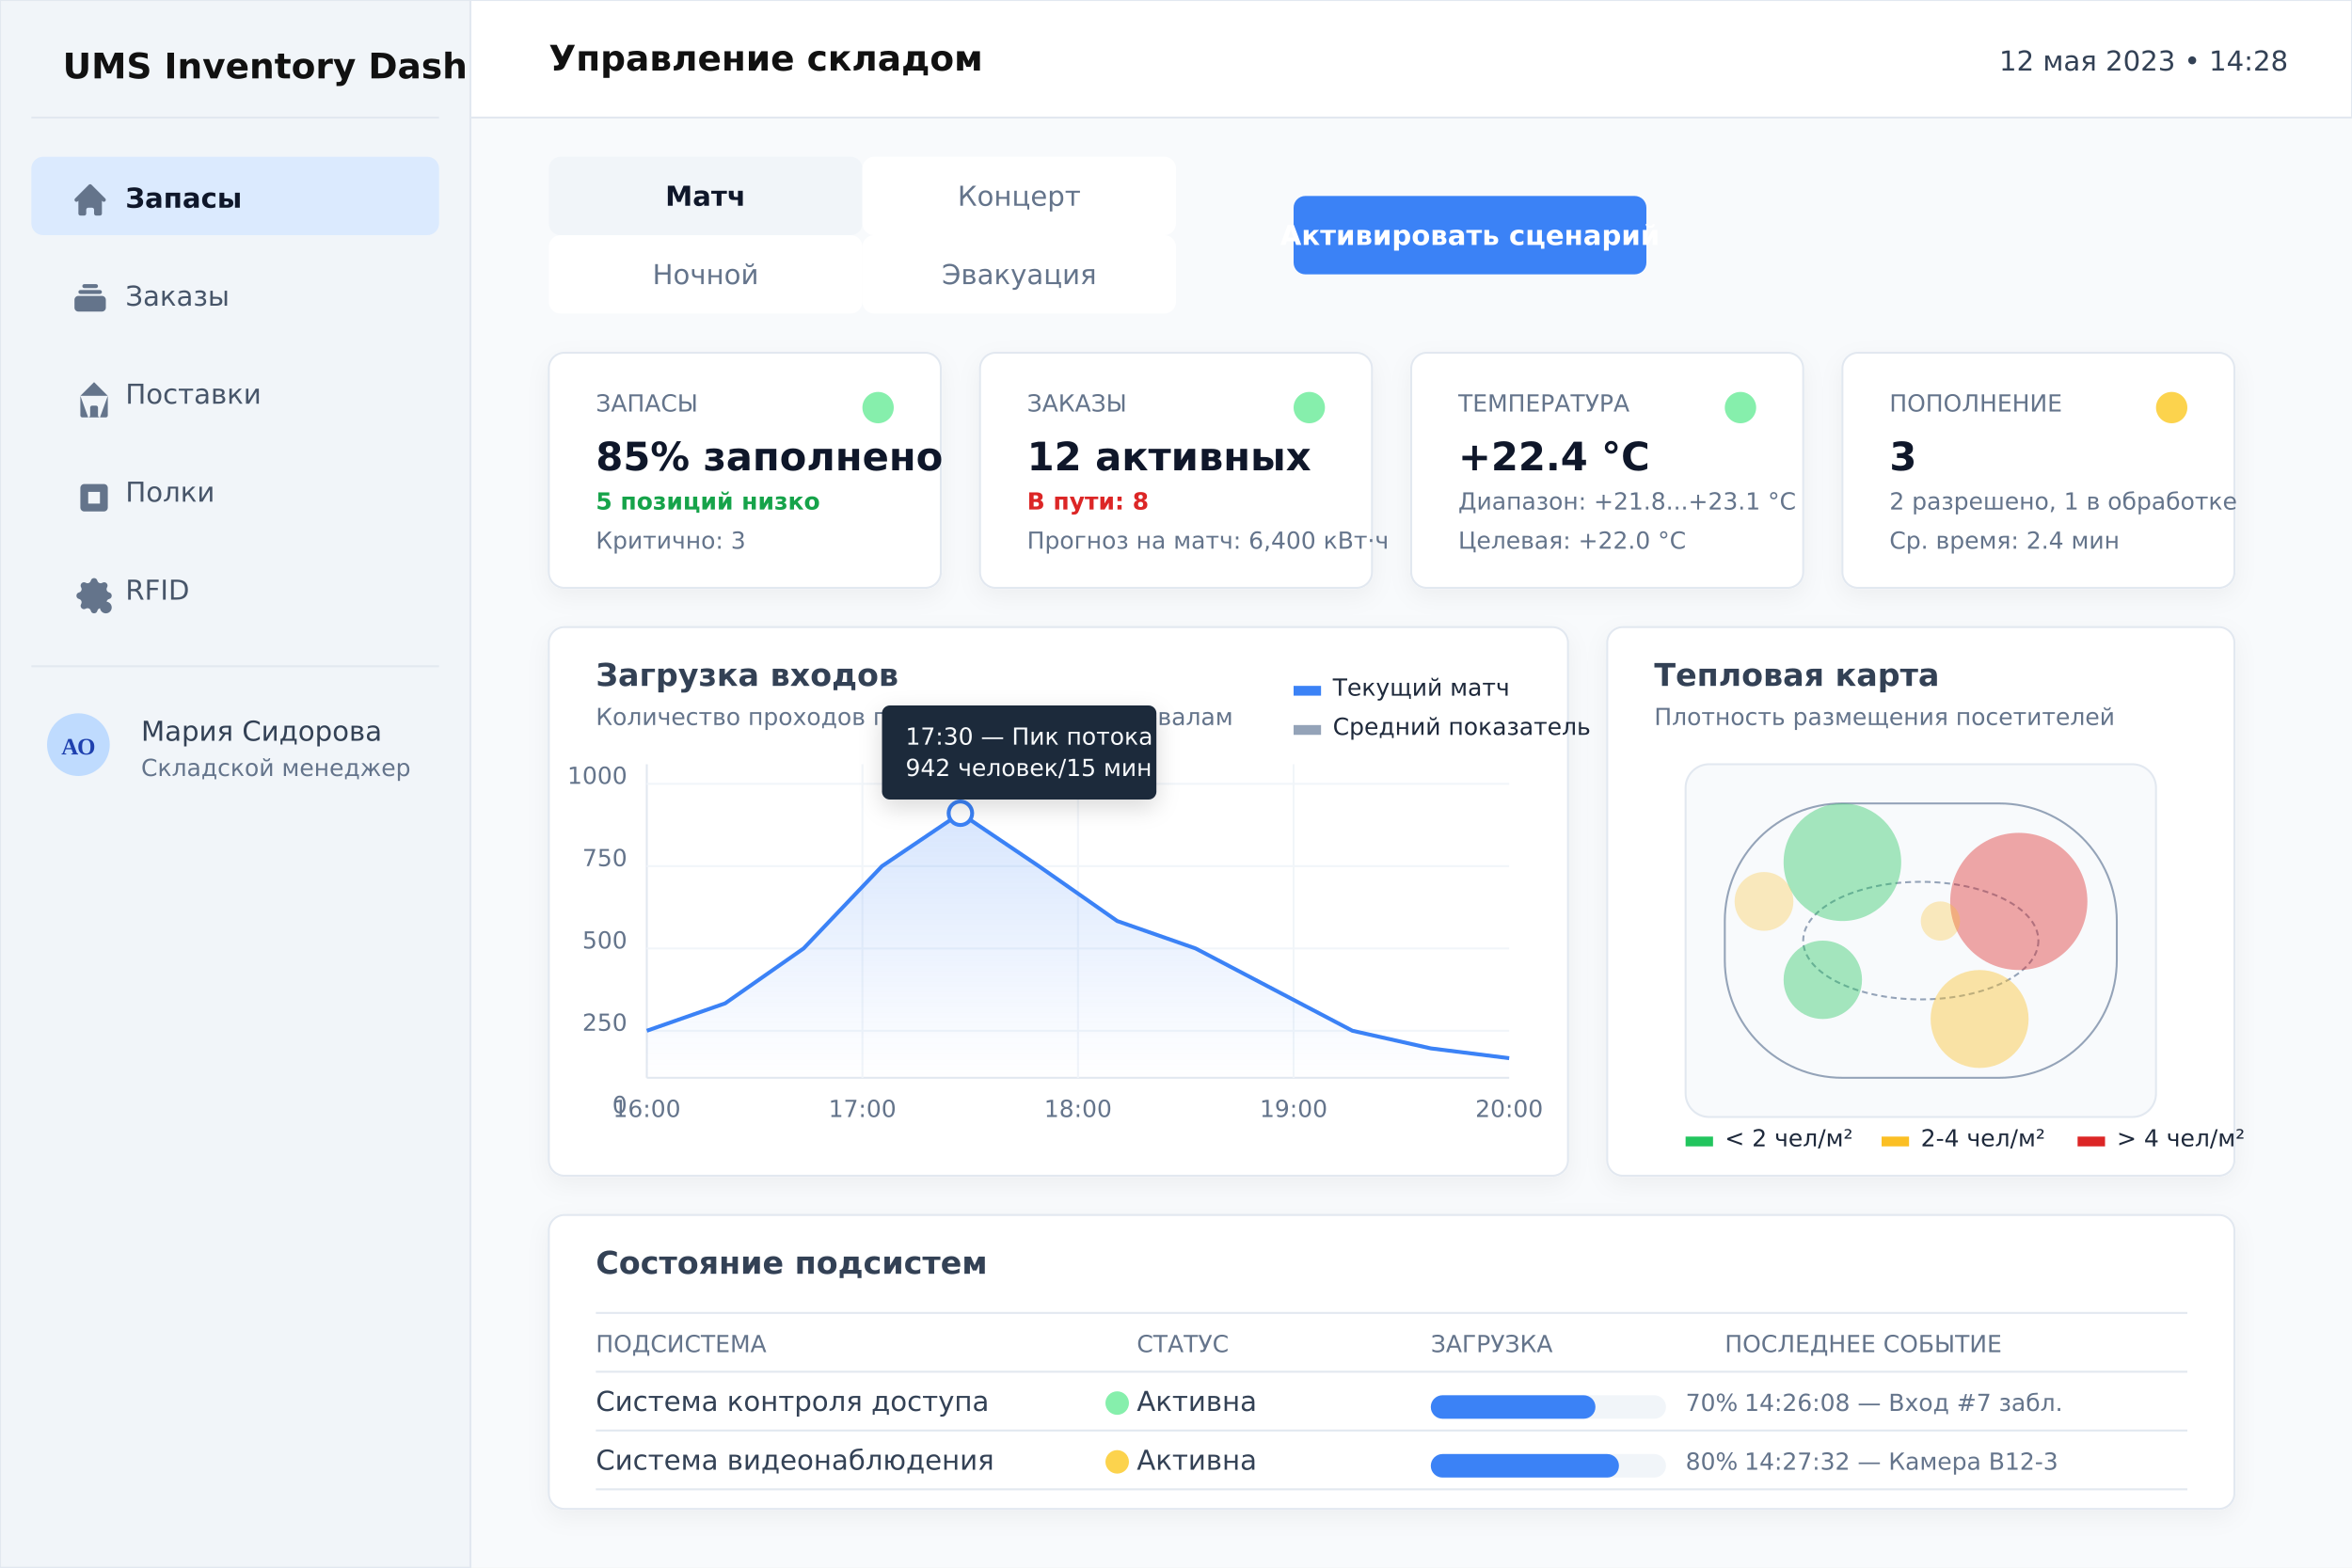
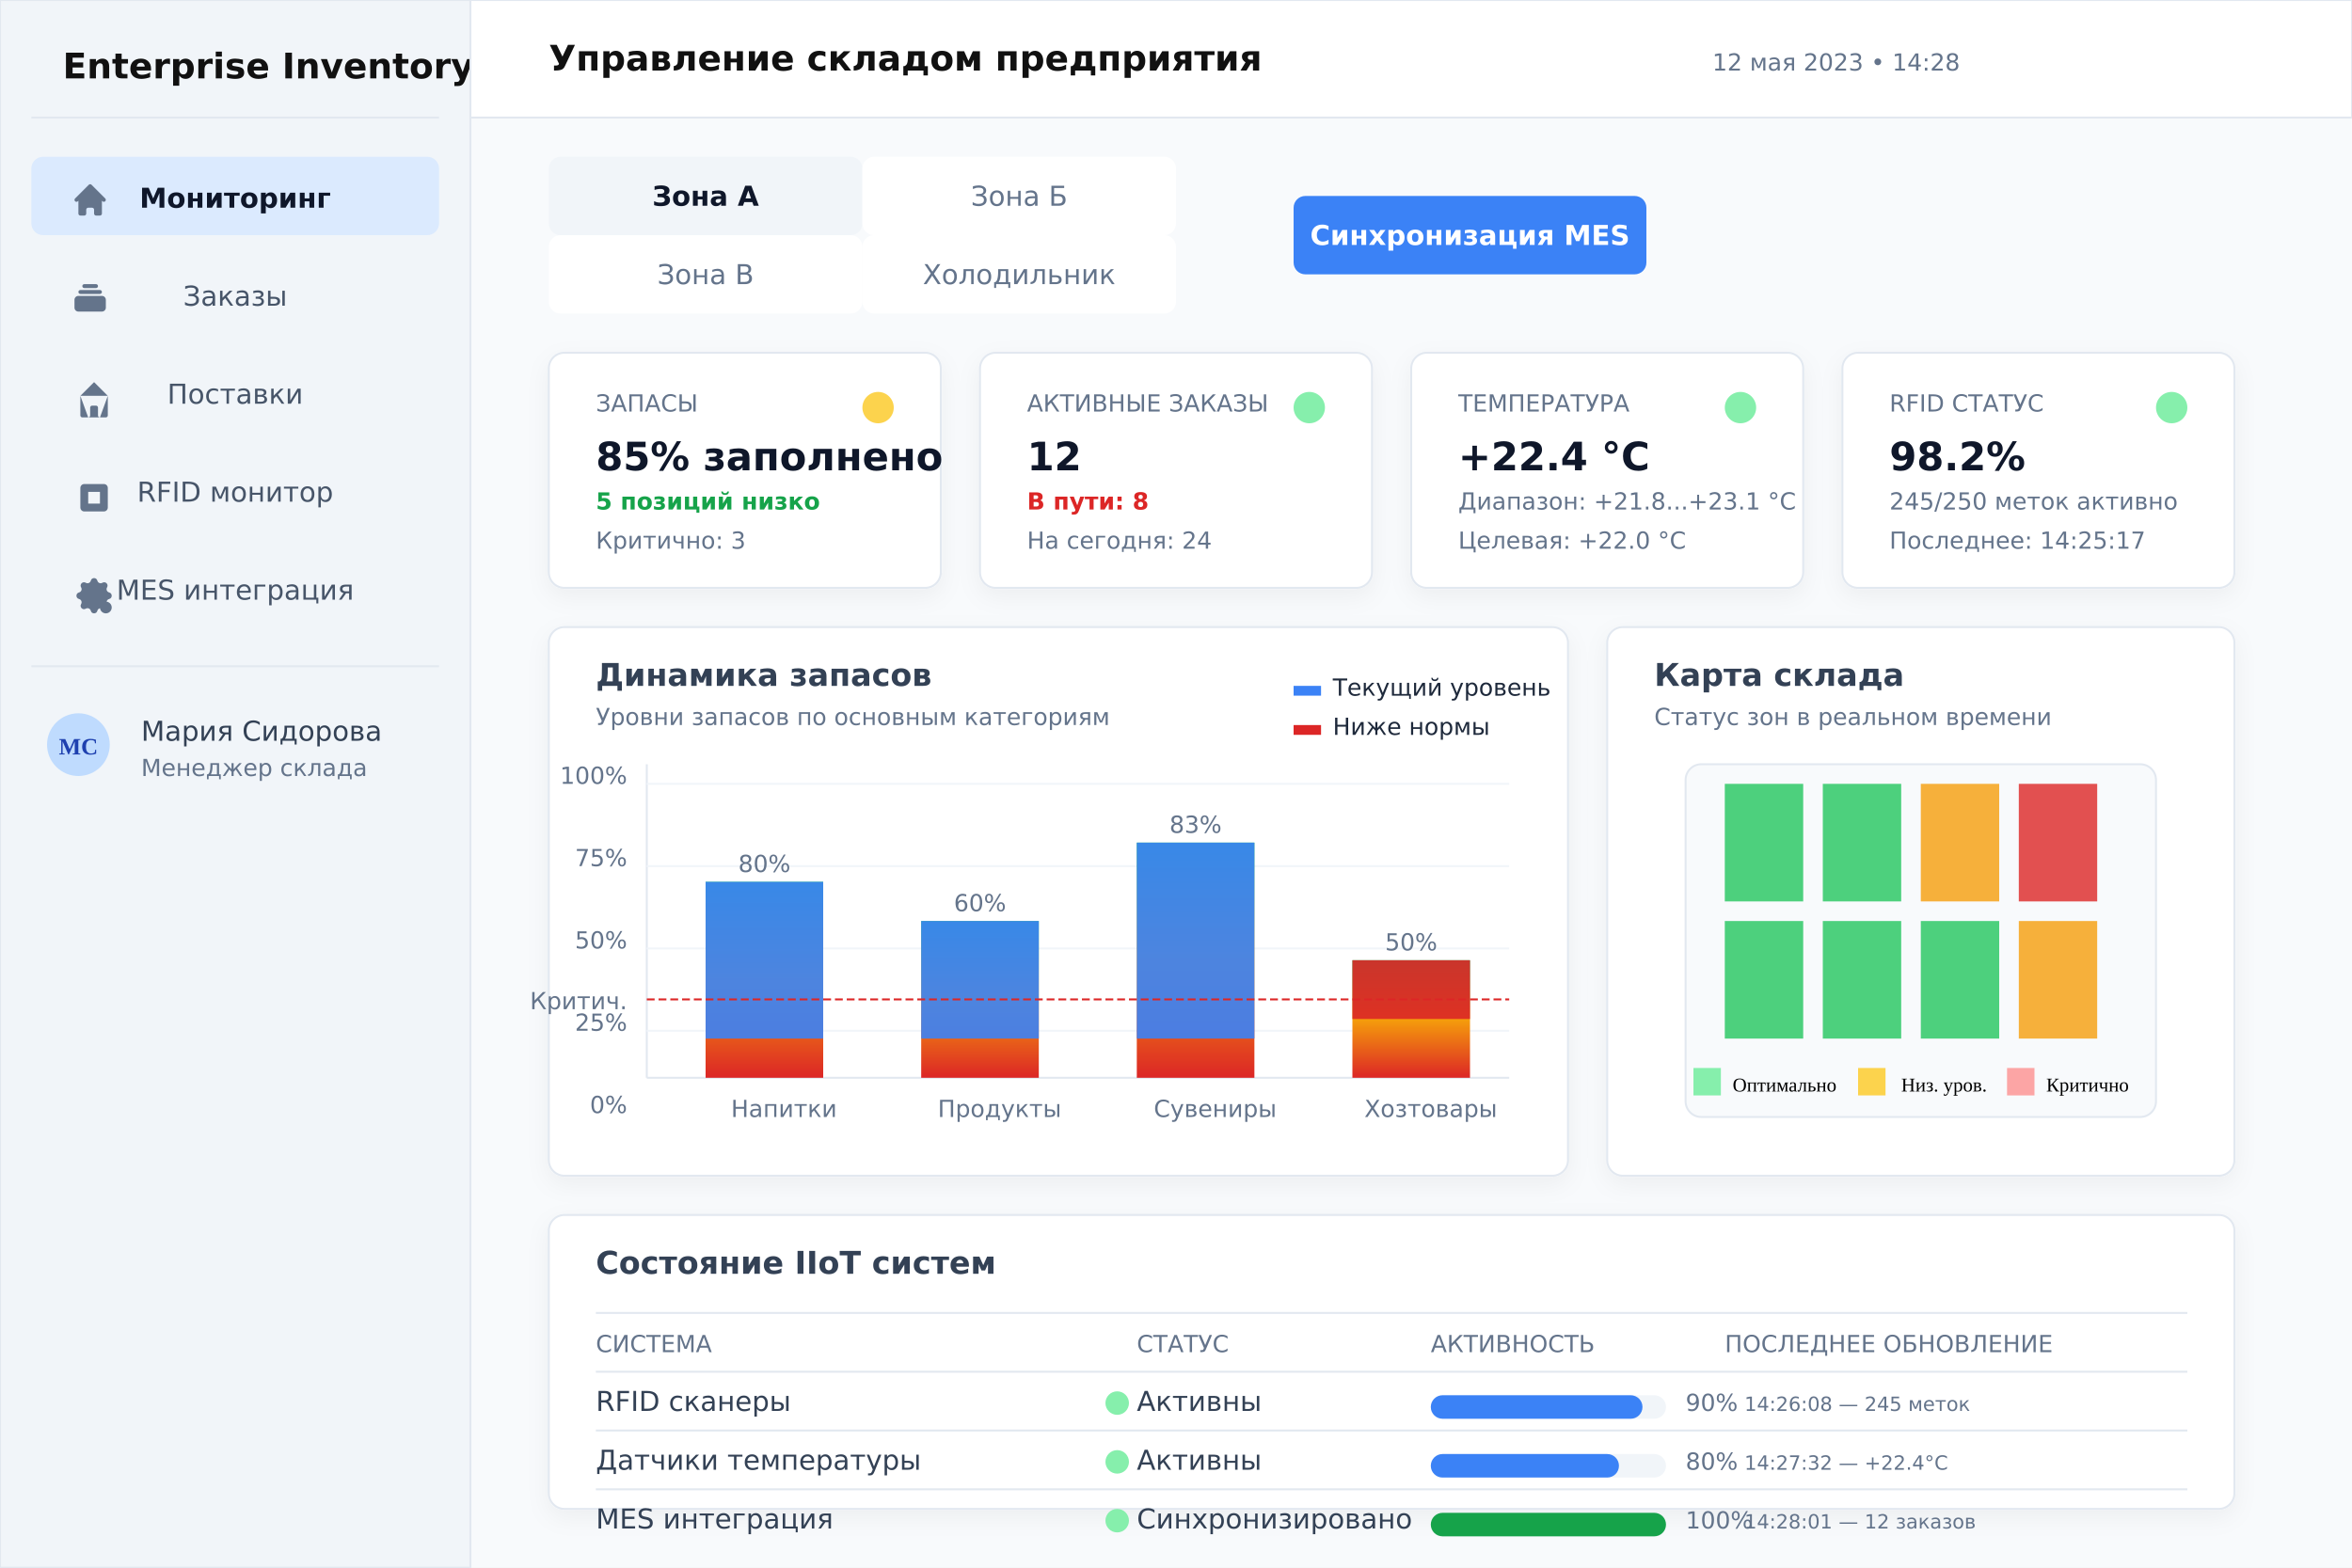
<svg xmlns="http://www.w3.org/2000/svg" width="1200" height="800" viewBox="0 0 1200 800">
  <defs>
    <style>
      .dashboard{fill:#f8fafc}
      .sidebar{fill:#f1f5f9;stroke:#e2e8f0;stroke-width:1}
      .topbar{fill:#fff;stroke:#e2e8f0;stroke-width:1}
      .card{fill:#fff;stroke:#e2e8f0;stroke-width:1;rx:8;ry:8;filter:drop-shadow(0px 4px 6px rgba(0,0,0,0.05))}
      .title{font:bold 18px "DejaVu Sans", Arial, sans-serif;fill:#111}
      .subtitle{font:bold 16px "DejaVu Sans", Arial, sans-serif;fill:#334155}
      .text{font:14px "DejaVu Sans", Arial, sans-serif;fill:#334155}
      .caption{font:12px "DejaVu Sans", Arial, sans-serif;fill:#64748b}
      .label{font:12px "DejaVu Sans", Arial, sans-serif;fill:#64748b}
      .value{font:bold 20px "DejaVu Sans", Arial, sans-serif;fill:#0f172a}
      .delta-up{font:bold 12px "DejaVu Sans", Arial, sans-serif;fill:#16a34a}
      .delta-down{font:bold 12px "DejaVu Sans", Arial, sans-serif;fill:#dc2626}
      .nav-item{font:14px "DejaVu Sans", Arial, sans-serif;fill:#475569}
      .nav-item-active{font:bold 14px "DejaVu Sans", Arial, sans-serif;fill:#0f172a}
      .btn{fill:#3b82f6;rx:6;ry:6}
      .btn-text{font:bold 14px "DejaVu Sans", Arial, sans-serif;fill:#fff;text-anchor:middle}
      .btn-outline{fill:#fff;stroke:#3b82f6;stroke-width:1.5;rx:6;ry:6}
      .btn-outline-text{font:bold 14px "DejaVu Sans", Arial, sans-serif;fill:#3b82f6;text-anchor:middle}
      .icon{fill:#64748b}
      .tab{fill:#fff;rx:6 6 0 0;ry:6 6 0 0}
      .tab-active{fill:#f1f5f9;rx:6 6 0 0;ry:6 6 0 0}
      .tab-text{font:14px "DejaVu Sans", Arial, sans-serif;fill:#64748b;text-anchor:middle}
      .tab-text-active{font:bold 14px "DejaVu Sans", Arial, sans-serif;fill:#0f172a;text-anchor:middle}
      .grid-line{stroke:#e2e8f0;stroke-width:1}
      .tooltip{fill:#1e293b;rx:4;ry:4;filter:drop-shadow(0px 4px 6px rgba(0,0,0,0.15))}
      .tooltip-text{font:12px "DejaVu Sans", Arial, sans-serif;fill:#f8fafc}
      .status-ok{fill:#86efac}
      .status-warning{fill:#fcd34d}
      .status-error{fill:#fca5a5}
      .chart-line{fill:none;stroke:#3b82f6;stroke-width:2}
      .chart-area{fill:url(#chart-gradient);opacity:0.2}
      .chart-dot{fill:#fff;stroke:#3b82f6;stroke-width:2}
      .legend-item{font:12px "DejaVu Sans", Arial, sans-serif;fill:#1e293b}
+       .shelf-optimal{fill:#22c55e;opacity:0.8}
+       .shelf-low{fill:#f59e0b;opacity:0.8}
+       .shelf-critical{fill:#dc2626;opacity:0.8}
+       .rfid-active{fill:#3b82f6;animation:pulse 2s infinite}
+       .tiny-text{font:10px "DejaVu Sans", Arial, sans-serif;fill:#64748b}
    </style>
    <linearGradient id="chart-gradient" x1="0%" y1="0%" x2="0%" y2="100%">
      <stop offset="0%" stop-color="#3b82f6" />
      <stop offset="100%" stop-color="#3b82f6" stop-opacity="0" />
    </linearGradient>
    <filter id="shadow" x="-20%" y="-20%" width="140%" height="140%">
      <feDropShadow dx="0" dy="2" stdDeviation="4" flood-color="#0f172a12" />
    </filter>
    <pattern id="grid-pattern" width="40" height="40" patternUnits="userSpaceOnUse">
      <rect width="40" height="40" fill="none" />
      <path d="M 40 0 L 0 0 0 40" fill="none" stroke="#e2e8f0" stroke-width="1" />
    </pattern>
-     <linearGradient id="energy-gradient" x1="0%" y1="0%" x2="0%" y2="100%">
+     <linearGradient id="inventory-gradient" x1="0%" y1="0%" x2="0%" y2="100%">
      <stop offset="0%" stop-color="#22c55e" />
-       <stop offset="25%" stop-color="#16a34a" />
-       <stop offset="50%" stop-color="#ca8a04" />
-       <stop offset="75%" stop-color="#ea580c" />
+       <stop offset="50%" stop-color="#f59e0b" />
      <stop offset="100%" stop-color="#dc2626" />
    </linearGradient>
  </defs>
  <rect width="1200" height="800" class="dashboard" />
  <rect x="0" y="0" width="240" height="800" class="sidebar" />
-   <text x="32" y="40" class="title">UMS Inventory Dashboard</text>
+   <text x="32" y="40" class="title">Enterprise Inventory</text>
  <line x1="16" y1="60" x2="224" y2="60" class="grid-line" />
  <g transform="translate(16, 80)">
    <rect width="208" height="40" rx="6" fill="#dbeafe" />
-     <text x="48" y="26" class="nav-item-active">Запасы</text>
+     <text x="104" y="26" class="nav-item-active" text-anchor="middle">Мониторинг</text>
    <path class="icon" transform="translate(20, 12)" fill="#3b82f6" d="M10.707 2.293a1 1 0 00-1.414 0l-7 7a1 1 0 001.414 1.414L4 10.414V17a1 1 0 001 1h2a1 1 0 001-1v-2a1 1 0 011-1h2a1 1 0 011 1v2a1 1 0 001 1h2a1 1 0 001-1v-6.586l.293.293a1 1 0 001.414-1.414l-7-7z" />
  </g>
  <g transform="translate(16, 130)">
    <rect width="208" height="40" rx="6" fill="transparent" />
-     <text x="48" y="26" class="nav-item">Заказы</text>
+     <text x="104" y="26" class="nav-item" text-anchor="middle">Заказы</text>
    <path class="icon" transform="translate(20, 12)" d="M7 3a1 1 0 000 2h6a1 1 0 100-2H7zM4 7a1 1 0 011-1h10a1 1 0 110 2H5a1 1 0 01-1-1zM2 11a2 2 0 012-2h12a2 2 0 012 2v4a2 2 0 01-2 2H4a2 2 0 01-2-2v-4z" />
  </g>
  <g transform="translate(16, 180)">
    <rect width="208" height="40" rx="6" fill="transparent" />
-     <text x="48" y="26" class="nav-item">Поставки</text>
+     <text x="104" y="26" class="nav-item" text-anchor="middle">Поставки</text>
    <path class="icon" transform="translate(20, 12)" d="M3 12l2-2m0 0l7-7 7 7M5 10v10a1 1 0 001 1h3m10-11l2 2m-2-2v10a1 1 0 01-1 1h-3m-6 0a1 1 0 001-1v-4a1 1 0 011-1h2a1 1 0 011 1v4a1 1 0 001 1m-6 0h6" />
  </g>
  <g transform="translate(16, 230)">
    <rect width="208" height="40" rx="6" fill="transparent" />
-     <text x="48" y="26" class="nav-item">Полки</text>
+     <text x="104" y="26" class="nav-item" text-anchor="middle">RFID монитор</text>
    <path class="icon" transform="translate(20, 12)" d="M9 3v2m6-2v2M9 19v2m6-2v2M5 9H3m2 6H3m18-6h-2m2 6h-2M7 19h10a2 2 0 002-2V7a2 2 0 00-2-2H7a2 2 0 00-2 2v10a2 2 0 002 2zM9 9h6v6H9V9z" />
  </g>
  <g transform="translate(16, 280)">
    <rect width="208" height="40" rx="6" fill="transparent" />
-     <text x="48" y="26" class="nav-item">RFID</text>
+     <text x="104" y="26" class="nav-item" text-anchor="middle">MES интеграция</text>
    <path class="icon" transform="translate(20, 12)" d="M10.325 4.317c.426-1.756 2.924-1.756 3.35 0a1.724 1.724 0 002.573 1.066c1.543-.94 3.31.826 2.37 2.37a1.724 1.724 0 001.065 2.572c1.756.426 1.756 2.924 0 3.35a1.724 1.724 0 00-1.066 2.573c.94 1.543-.826 3.31-2.37 2.37a1.724 1.724 0 00-2.572 1.065c-.426 1.756-2.924 1.756-3.35 0a1.724 1.724 0 00-2.573-1.066c-1.543.94-3.31-.826-2.37-2.37a1.724 1.724 0 00-1.065-2.572c-1.756-.426-1.756-2.924 0-3.35a1.724 1.724 0 001.066-2.573c-.94-1.543.826-3.31 2.37-2.37.996.608 2.296.07 2.572-1.065z" />
    <path class="icon" transform="translate(26, 18)" d="M15 12a3 3 0 11-6 0 3 3 0 016 0z" />
  </g>
  <line x1="16" y1="340" x2="224" y2="340" class="grid-line" />
  <g transform="translate(16, 360)">
    <circle cx="24" cy="20" r="16" fill="#bfdbfe" />
-     <text x="24" y="25" text-anchor="middle" font-weight="bold" fill="#1e40af">АО</text>
+     <text x="24" y="25" text-anchor="middle" font-weight="bold" fill="#1e40af">МС</text>
    <text x="56" y="18" class="text">Мария Сидорова</text>
-     <text x="56" y="36" class="caption">Складской менеджер</text>
+     <text x="56" y="36" class="caption">Менеджер склада</text>
  </g>
  <rect x="240" y="0" width="960" height="60" class="topbar" />
-   <text x="280" y="36" class="title">Управление складом</text>
-   <text x="1020" y="36" class="text">12 мая 2023 • 14:28</text>
+   <text x="280" y="36" class="title">Управление складом предприятия</text>
+   <text x="1000" y="36" class="caption" text-anchor="end">12 мая 2023 • 14:28</text>
  <g transform="translate(280, 80)">
    <rect width="160" height="40" rx="6" class="tab-active" />
-     <text x="80" y="25" class="tab-text-active">Матч</text>
+     <text x="80" y="25" class="tab-text-active">Зона А</text>
  </g>
  <g transform="translate(440, 80)">
    <rect width="160" height="40" rx="6" class="tab" />
-     <text x="80" y="25" class="tab-text">Концерт</text>
+     <text x="80" y="25" class="tab-text">Зона Б</text>
  </g>
  <g transform="translate(280, 120)">
    <rect width="160" height="40" rx="6" class="tab" />
-     <text x="80" y="25" class="tab-text">Ночной</text>
+     <text x="80" y="25" class="tab-text">Зона В</text>
  </g>
  <g transform="translate(440, 120)">
    <rect width="160" height="40" rx="6" class="tab" />
-     <text x="80" y="25" class="tab-text">Эвакуация</text>
+     <text x="80" y="25" class="tab-text">Холодильник</text>
  </g>
  <rect x="660" y="100" width="180" height="40" class="btn" />
-   <text x="750" y="125" class="btn-text">Активировать сценарий</text>
+   <text x="750" y="125" class="btn-text">Синхронизация MES</text>
  <g transform="translate(280, 180)">
    <rect width="200" height="120" class="card" />
    <text x="24" y="30" class="label">ЗАПАСЫ</text>
    <text x="24" y="60" class="value">85% заполнено</text>
    <text x="24" y="80" class="delta-up">5 позиций низко</text>
    <text x="24" y="100" class="caption">Критично: 3</text>
-     <rect x="160" y="20" width="16" height="16" rx="8" class="status-ok" />
+     <rect x="160" y="20" width="16" height="16" rx="8" class="status-warning" />
  </g>
  <g transform="translate(500, 180)">
    <rect width="200" height="120" class="card" />
-     <text x="24" y="30" class="label">ЗАКАЗЫ</text>
-     <text x="24" y="60" class="value">12 активных</text>
+     <text x="24" y="30" class="label">АКТИВНЫЕ ЗАКАЗЫ</text>
+     <text x="24" y="60" class="value">12</text>
    <text x="24" y="80" class="delta-down">В пути: 8</text>
-     <text x="24" y="100" class="caption">Прогноз на матч: 6,400 кВт·ч</text>
+     <text x="24" y="100" class="caption">На сегодня: 24</text>
    <rect x="160" y="20" width="16" height="16" rx="8" class="status-ok" />
  </g>
  <g transform="translate(720, 180)">
    <rect width="200" height="120" class="card" />
    <text x="24" y="30" class="label">ТЕМПЕРАТУРА</text>
    <text x="24" y="60" class="value">+22.4 °C</text>
    <text x="24" y="80" class="caption">Диапазон: +21.8...+23.1 °C</text>
    <text x="24" y="100" class="caption">Целевая: +22.0 °C</text>
    <rect x="160" y="20" width="16" height="16" rx="8" class="status-ok" />
  </g>
  <g transform="translate(940, 180)">
    <rect width="200" height="120" class="card" />
-     <text x="24" y="30" class="label">ПОПОЛНЕНИЕ</text>
-     <text x="24" y="60" class="value">3</text>
-     <text x="24" y="80" class="caption">2 разрешено, 1 в обработке</text>
-     <text x="24" y="100" class="caption">Ср. время: 2.4 мин</text>
-     <rect x="160" y="20" width="16" height="16" rx="8" class="status-warning" />
+     <text x="24" y="30" class="label">RFID СТАТУС</text>
+     <text x="24" y="60" class="value">98.2%</text>
+     <text x="24" y="80" class="caption">245/250 меток активно</text>
+     <text x="24" y="100" class="caption">Последнее: 14:25:17</text>
+     <rect x="160" y="20" width="16" height="16" rx="8" class="status-ok" />
  </g>
  <g transform="translate(280, 320)">
    <rect width="520" height="280" class="card" />
-     <text x="24" y="30" class="subtitle">Загрузка входов</text>
-     <text x="24" y="50" class="caption">Количество проходов по 15-минутным интервалам</text>
+     <text x="24" y="30" class="subtitle">Динамика запасов</text>
+     <text x="24" y="50" class="caption">Уровни запасов по основным категориям</text>
    <line x1="50" y1="70" x2="50" y2="230" class="grid-line" />
    <line x1="50" y1="230" x2="490" y2="230" class="grid-line" />
-     <text x="40" y="80" class="caption" text-anchor="end">1000</text>
-     <text x="40" y="122" class="caption" text-anchor="end">750</text>
-     <text x="40" y="164" class="caption" text-anchor="end">500</text>
-     <text x="40" y="206" class="caption" text-anchor="end">250</text>
-     <text x="40" y="248" class="caption" text-anchor="end">0</text>
-     <text x="50" y="250" class="caption" text-anchor="middle">16:00</text>
-     <text x="160" y="250" class="caption" text-anchor="middle">17:00</text>
-     <text x="270" y="250" class="caption" text-anchor="middle">18:00</text>
-     <text x="380" y="250" class="caption" text-anchor="middle">19:00</text>
-     <text x="490" y="250" class="caption" text-anchor="middle">20:00</text>
+     <text x="40" y="80" class="caption" text-anchor="end">100%</text>
+     <text x="40" y="122" class="caption" text-anchor="end">75%</text>
+     <text x="40" y="164" class="caption" text-anchor="end">50%</text>
+     <text x="40" y="206" class="caption" text-anchor="end">25%</text>
+     <text x="40" y="248" class="caption" text-anchor="end">0%</text>
+     <text x="120" y="250" class="caption" text-anchor="middle">Напитки</text>
+     <text x="230" y="250" class="caption" text-anchor="middle">Продукты</text>
+     <text x="340" y="250" class="caption" text-anchor="middle">Сувениры</text>
+     <text x="450" y="250" class="caption" text-anchor="middle">Хозтовары</text>
    <line x1="50" y1="80" x2="490" y2="80" stroke="#f1f5f9" stroke-width="1" />
    <line x1="50" y1="122" x2="490" y2="122" stroke="#f1f5f9" stroke-width="1" />
    <line x1="50" y1="164" x2="490" y2="164" stroke="#f1f5f9" stroke-width="1" />
    <line x1="50" y1="206" x2="490" y2="206" stroke="#f1f5f9" stroke-width="1" />
-     <line x1="160" y1="70" x2="160" y2="230" stroke="#f1f5f9" stroke-width="1" />
-     <line x1="270" y1="70" x2="270" y2="230" stroke="#f1f5f9" stroke-width="1" />
-     <line x1="380" y1="70" x2="380" y2="230" stroke="#f1f5f9" stroke-width="1" />
-     <path class="chart-line" d="M50,206 L90,192 L130,164 L170,122 L210,95 L250,122 L290,150 L330,164 L370,185 L410,206 L450,215 L490,220" />
-     <path class="chart-area" d="M50,206 L90,192 L130,164 L170,122 L210,95 L250,122 L290,150 L330,164 L370,185 L410,206 L450,215 L490,220 L490,230 L50,230 Z" />
-     <circle cx="210" cy="95" r="6" class="chart-dot" />
-     <g transform="translate(170, 40)">
-       <rect width="140" height="48" class="tooltip" />
-       <text x="12" y="20" class="tooltip-text">17:30 — Пик потока</text>
-       <text x="12" y="36" class="tooltip-text">942 человек/15 мин</text>
-     </g>
+     <rect x="80" y="130" width="60" height="100" fill="url(#inventory-gradient)" />
+     <rect x="80" y="130" width="60" height="80" fill="#3b82f6" opacity="0.9" />
+     <text x="110" y="125" class="caption" text-anchor="middle">80%</text>
+     <rect x="190" y="150" width="60" height="80" fill="url(#inventory-gradient)" />
+     <rect x="190" y="150" width="60" height="60" fill="#3b82f6" opacity="0.9" />
+     <text x="220" y="145" class="caption" text-anchor="middle">60%</text>
+     <rect x="300" y="110" width="60" height="120" fill="url(#inventory-gradient)" />
+     <rect x="300" y="110" width="60" height="100" fill="#3b82f6" opacity="0.9" />
+     <text x="330" y="105" class="caption" text-anchor="middle">83%</text>
+     <rect x="410" y="170" width="60" height="60" fill="url(#inventory-gradient)" />
+     <rect x="410" y="170" width="60" height="30" fill="#dc2626" opacity="0.9" />
+     <text x="440" y="165" class="caption" text-anchor="middle">50%</text>
+     <line x1="50" y1="190" x2="490" y2="190" stroke="#dc2626" stroke-width="1" stroke-dasharray="4,2" />
+     <text x="40" y="195" class="caption" text-anchor="end" fill="#dc2626">Критич.</text>
    <rect x="380" y="30" width="14" height="5" fill="#3b82f6" />
-     <text x="400" y="35" class="legend-item">Текущий матч</text>
-     <rect x="380" y="50" width="14" height="5" fill="#94a3b8" />
-     <text x="400" y="55" class="legend-item">Средний показатель</text>
+     <text x="400" y="35" class="legend-item">Текущий уровень</text>
+     <rect x="380" y="50" width="14" height="5" fill="#dc2626" />
+     <text x="400" y="55" class="legend-item">Ниже нормы</text>
  </g>
  <g transform="translate(820, 320)">
    <rect width="320" height="280" class="card" />
-     <text x="24" y="30" class="subtitle">Тепловая карта</text>
-     <text x="24" y="50" class="caption">Плотность размещения посетителей</text>
-     <rect x="40" y="70" width="240" height="180" rx="12" fill="#f8fafc" stroke="#e2e8f0" stroke-width="1" />
-     <rect x="60" y="90" width="200" height="140" rx="60" stroke="#94a3b8" stroke-width="1" fill="url(#pattern-stripes)" />
-     <ellipse cx="160" cy="160" rx="60" ry="30" fill="#f8fafc" stroke="#94a3b8" stroke-width="1" stroke-dasharray="3,2" />
-     <circle cx="120" cy="120" r="30" fill="#22c55e" opacity="0.4" />
-     <circle cx="190" cy="200" r="25" fill="#fbbf24" opacity="0.4" />
-     <circle cx="210" cy="140" r="35" fill="#dc2626" opacity="0.4" />
-     <circle cx="110" cy="180" r="20" fill="#22c55e" opacity="0.4" />
-     <circle cx="80" cy="140" r="15" fill="#fbbf24" opacity="0.3" />
-     <circle cx="170" cy="150" r="10" fill="#fbbf24" opacity="0.3" />
-     <rect x="40" y="260" width="14" height="5" fill="#22c55e" />
-     <text x="60" y="265" class="legend-item">&lt; 2 чел/м²</text>
-     <rect x="140" y="260" width="14" height="5" fill="#fbbf24" />
-     <text x="160" y="265" class="legend-item">2-4 чел/м²</text>
-     <rect x="240" y="260" width="14" height="5" fill="#dc2626" />
-     <text x="260" y="265" class="legend-item">&gt; 4 чел/м²</text>
+     <text x="24" y="30" class="subtitle">Карта склада</text>
+     <text x="24" y="50" class="caption">Статус зон в реальном времени</text>
+     <rect x="40" y="70" width="240" height="180" rx="8" fill="#f8fafc" stroke="#e2e8f0" stroke-width="1" />
+     <rect x="60" y="80" width="40" height="60" class="shelf-optimal" />
+     <rect x="110" y="80" width="40" height="60" class="shelf-optimal" />
+     <rect x="160" y="80" width="40" height="60" class="shelf-low" />
+     <rect x="210" y="80" width="40" height="60" class="shelf-critical" />
+     <rect x="60" y="150" width="40" height="60" class="shelf-optimal" />
+     <rect x="110" y="150" width="40" height="60" class="shelf-optimal" />
+     <rect x="160" y="150" width="40" height="60" class="shelf-optimal" />
+     <rect x="210" y="150" width="40" height="60" class="shelf-low" />
+     <g transform="translate(44, 225)">
+       <rect width="14" height="14" class="status-ok" />
+       <text x="20" y="12" font-size="10px">Оптимально</text>
+     </g>
+     <g transform="translate(128, 225)">
+       <rect width="14" height="14" class="status-warning" />
+       <text x="22" y="12" font-size="10px">Низ. уров.</text>
+     </g>
+     <g transform="translate(204, 225)">
+       <rect width="14" height="14" class="status-error" />
+       <text x="20" y="12" font-size="10px">Критично</text>
+     </g>
  </g>
  <g transform="translate(280, 620)">
    <rect width="860" height="150" class="card" />
-     <text x="24" y="30" class="subtitle">Состояние подсистем</text>
+     <text x="24" y="30" class="subtitle">Состояние IIoT систем</text>
    <line x1="24" y1="50" x2="836" y2="50" class="grid-line" />
-     <text x="24" y="70" class="label">ПОДСИСТЕМА</text>
+     <text x="24" y="70" class="label">СИСТЕМА</text>
    <text x="300" y="70" class="label">СТАТУС</text>
-     <text x="450" y="70" class="label">ЗАГРУЗКА</text>
-     <text x="600" y="70" class="label">ПОСЛЕДНЕЕ СОБЫТИЕ</text>
+     <text x="450" y="70" class="label">АКТИВНОСТЬ</text>
+     <text x="600" y="70" class="label">ПОСЛЕДНЕЕ ОБНОВЛЕНИЕ</text>
    <line x1="24" y1="80" x2="836" y2="80" class="grid-line" />
-     <text x="24" y="100" class="text">Система контроля доступа</text>
-     <text x="300" y="100" class="text">Активна</text>
+     <text x="24" y="100" class="text">RFID сканеры</text>
+     <text x="300" y="100" class="text">Активны</text>
    <rect x="450" y="92" width="120" height="12" rx="6" fill="#f1f5f9" />
-     <rect x="450" y="92" width="84" height="12" rx="6" fill="#3b82f6" />
-     <text x="580" y="100" class="caption">70%</text>
-     <text x="610" y="100" class="caption">14:26:08 — Вход #7 забл.</text>
+     <rect x="450" y="92" width="108" height="12" rx="6" fill="#3b82f6" />
+     <text x="580" y="100" class="caption">90%</text>
+     <text x="610" y="100" class="tiny-text">14:26:08 — 245 меток</text>
    <circle cx="290" cy="96" r="6" class="status-ok" />
    <line x1="24" y1="110" x2="836" y2="110" class="grid-line" />
-     <text x="24" y="130" class="text">Система видеонаблюдения</text>
-     <text x="300" y="130" class="text">Активна</text>
+     <text x="24" y="130" class="text">Датчики температуры</text>
+     <text x="300" y="130" class="text">Активны</text>
    <rect x="450" y="122" width="120" height="12" rx="6" fill="#f1f5f9" />
    <rect x="450" y="122" width="96" height="12" rx="6" fill="#3b82f6" />
    <text x="580" y="130" class="caption">80%</text>
-     <text x="610" y="130" class="caption">14:27:32 — Камера B12-3</text>
-     <circle cx="290" cy="126" r="6" class="status-warning" />
+     <text x="610" y="130" class="tiny-text">14:27:32 — +22.4°C</text>
+     <circle cx="290" cy="126" r="6" class="status-ok" />
    <line x1="24" y1="140" x2="836" y2="140" class="grid-line" />
+     <text x="24" y="160" class="text">MES интеграция</text>
+     <text x="300" y="160" class="text">Синхронизировано</text>
+     <rect x="450" y="152" width="120" height="12" rx="6" fill="#f1f5f9" />
+     <rect x="450" y="152" width="120" height="12" rx="6" fill="#16a34a" />
+     <text x="580" y="160" class="caption">100%</text>
+     <text x="610" y="160" class="tiny-text">14:28:01 — 12 заказов</text>
+     <circle cx="290" cy="156" r="6" class="status-ok" />
  </g>
</svg>
